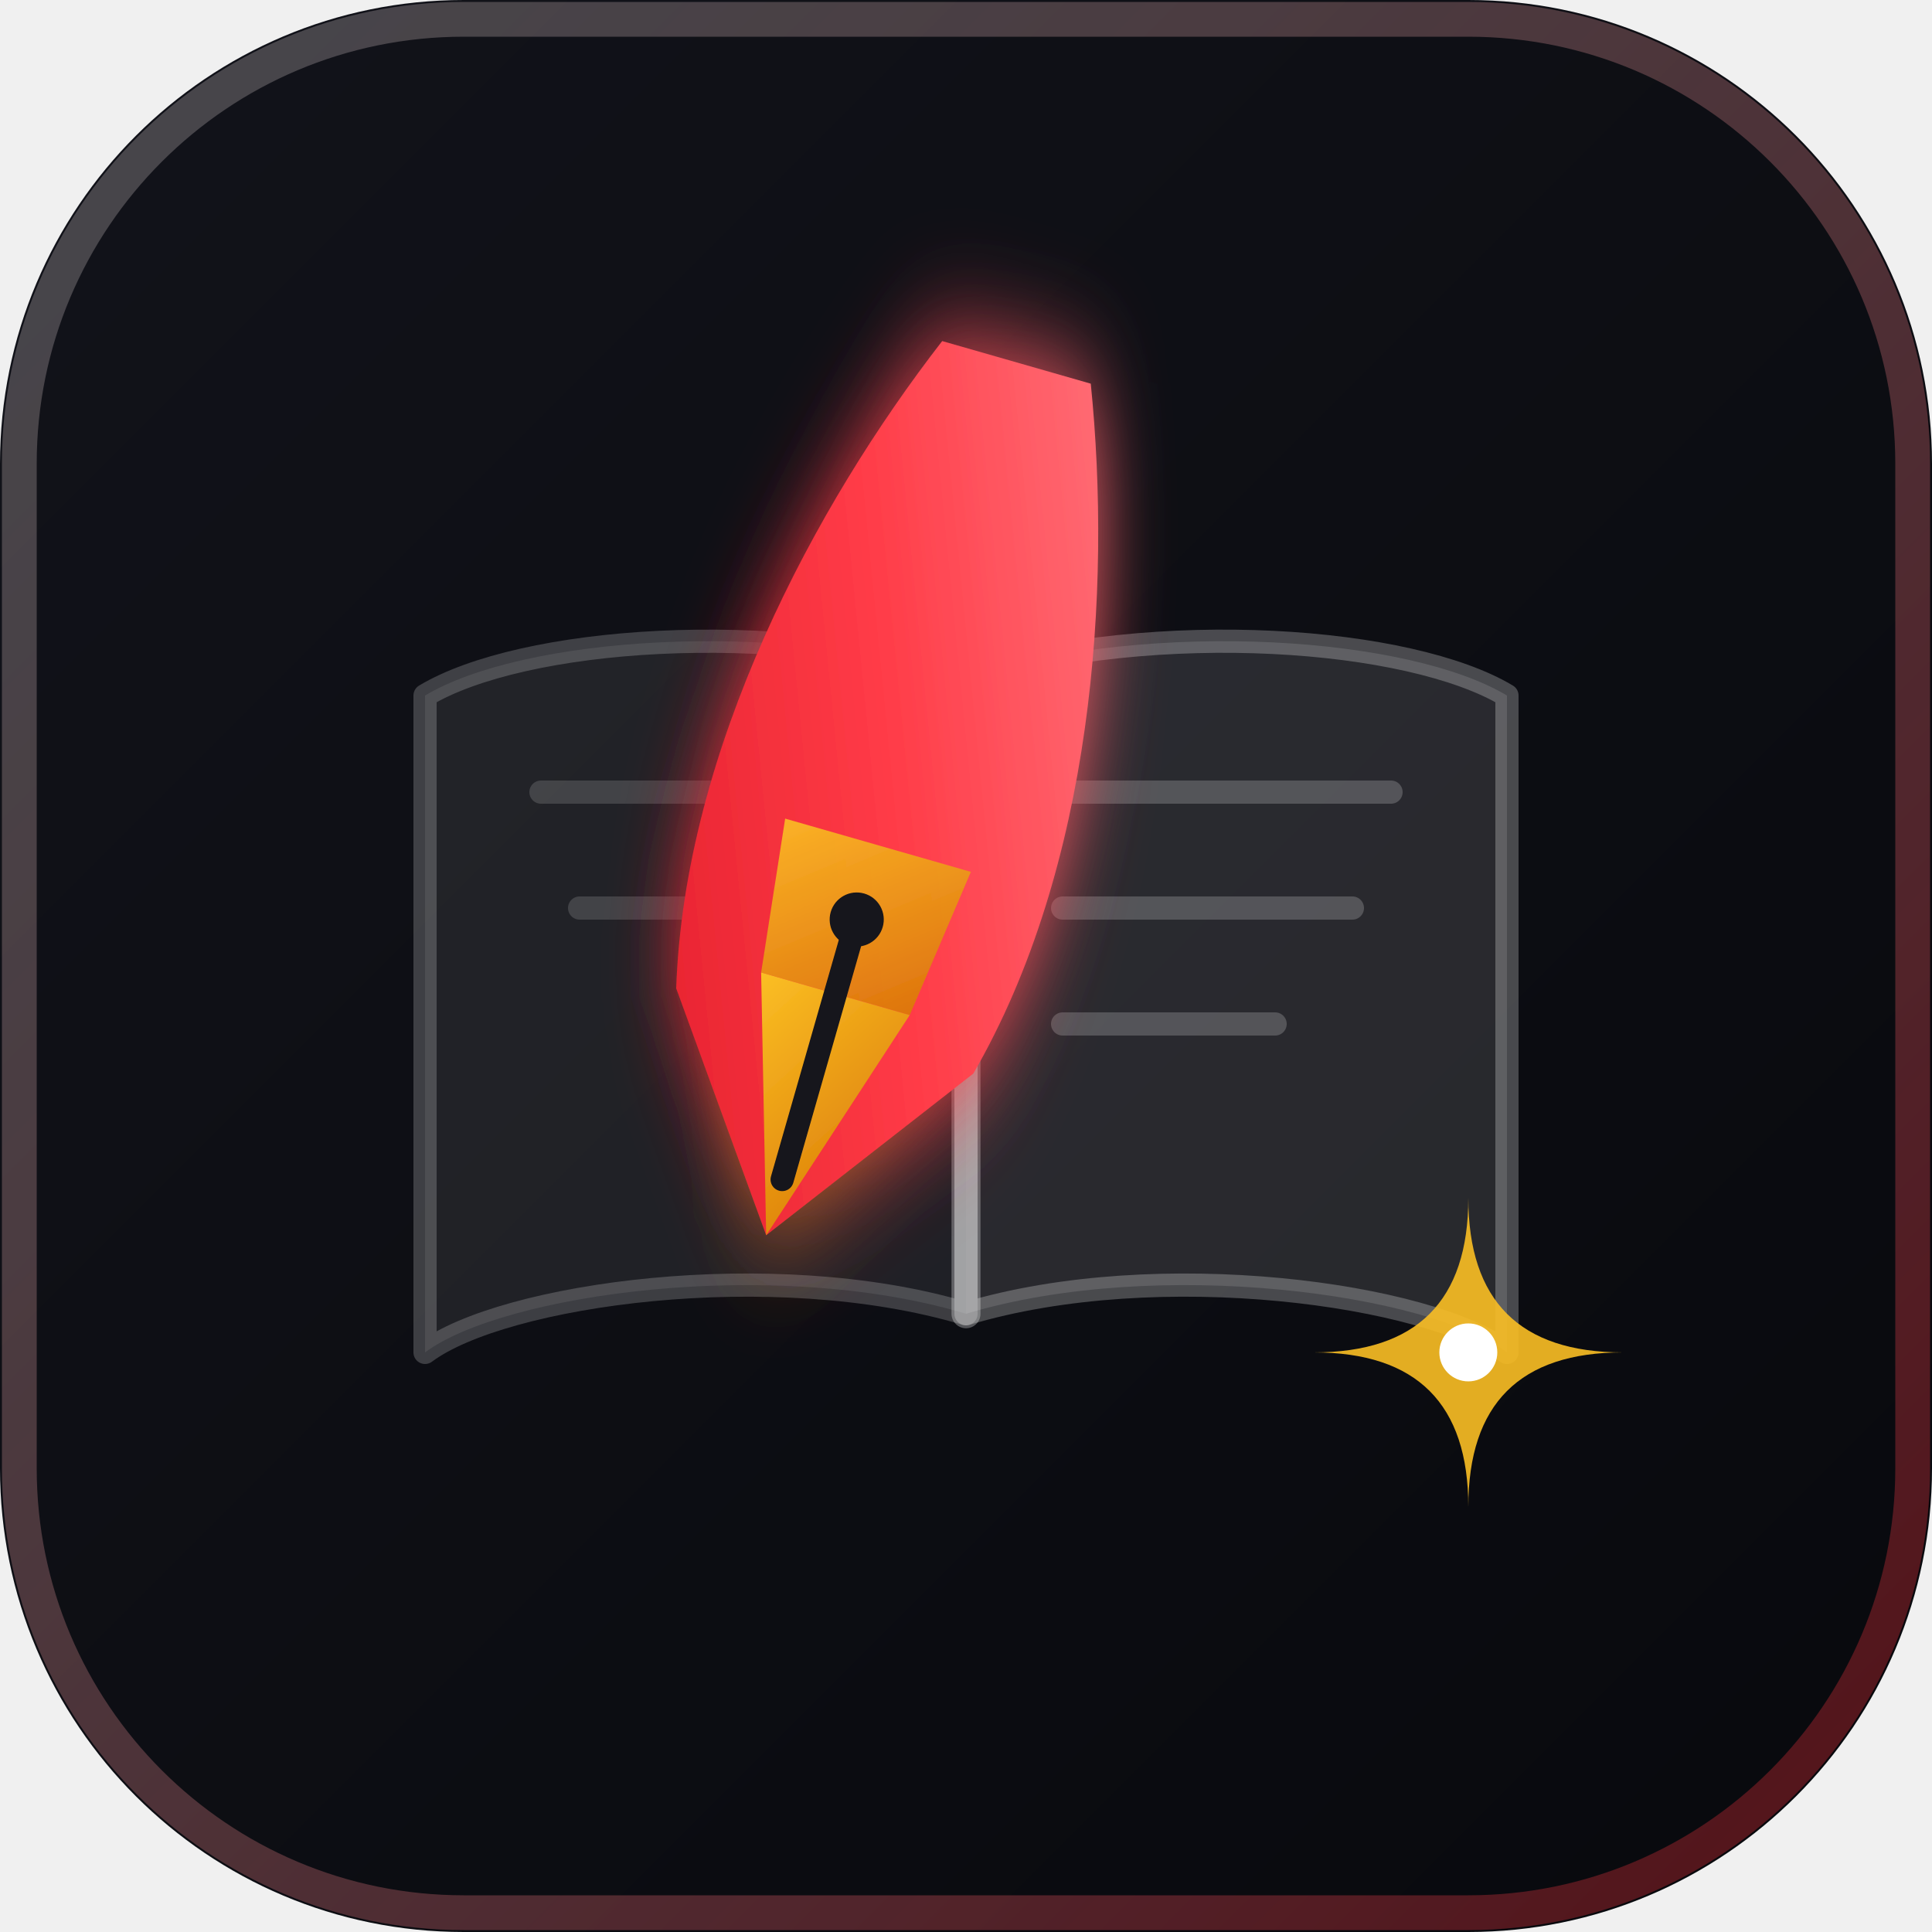
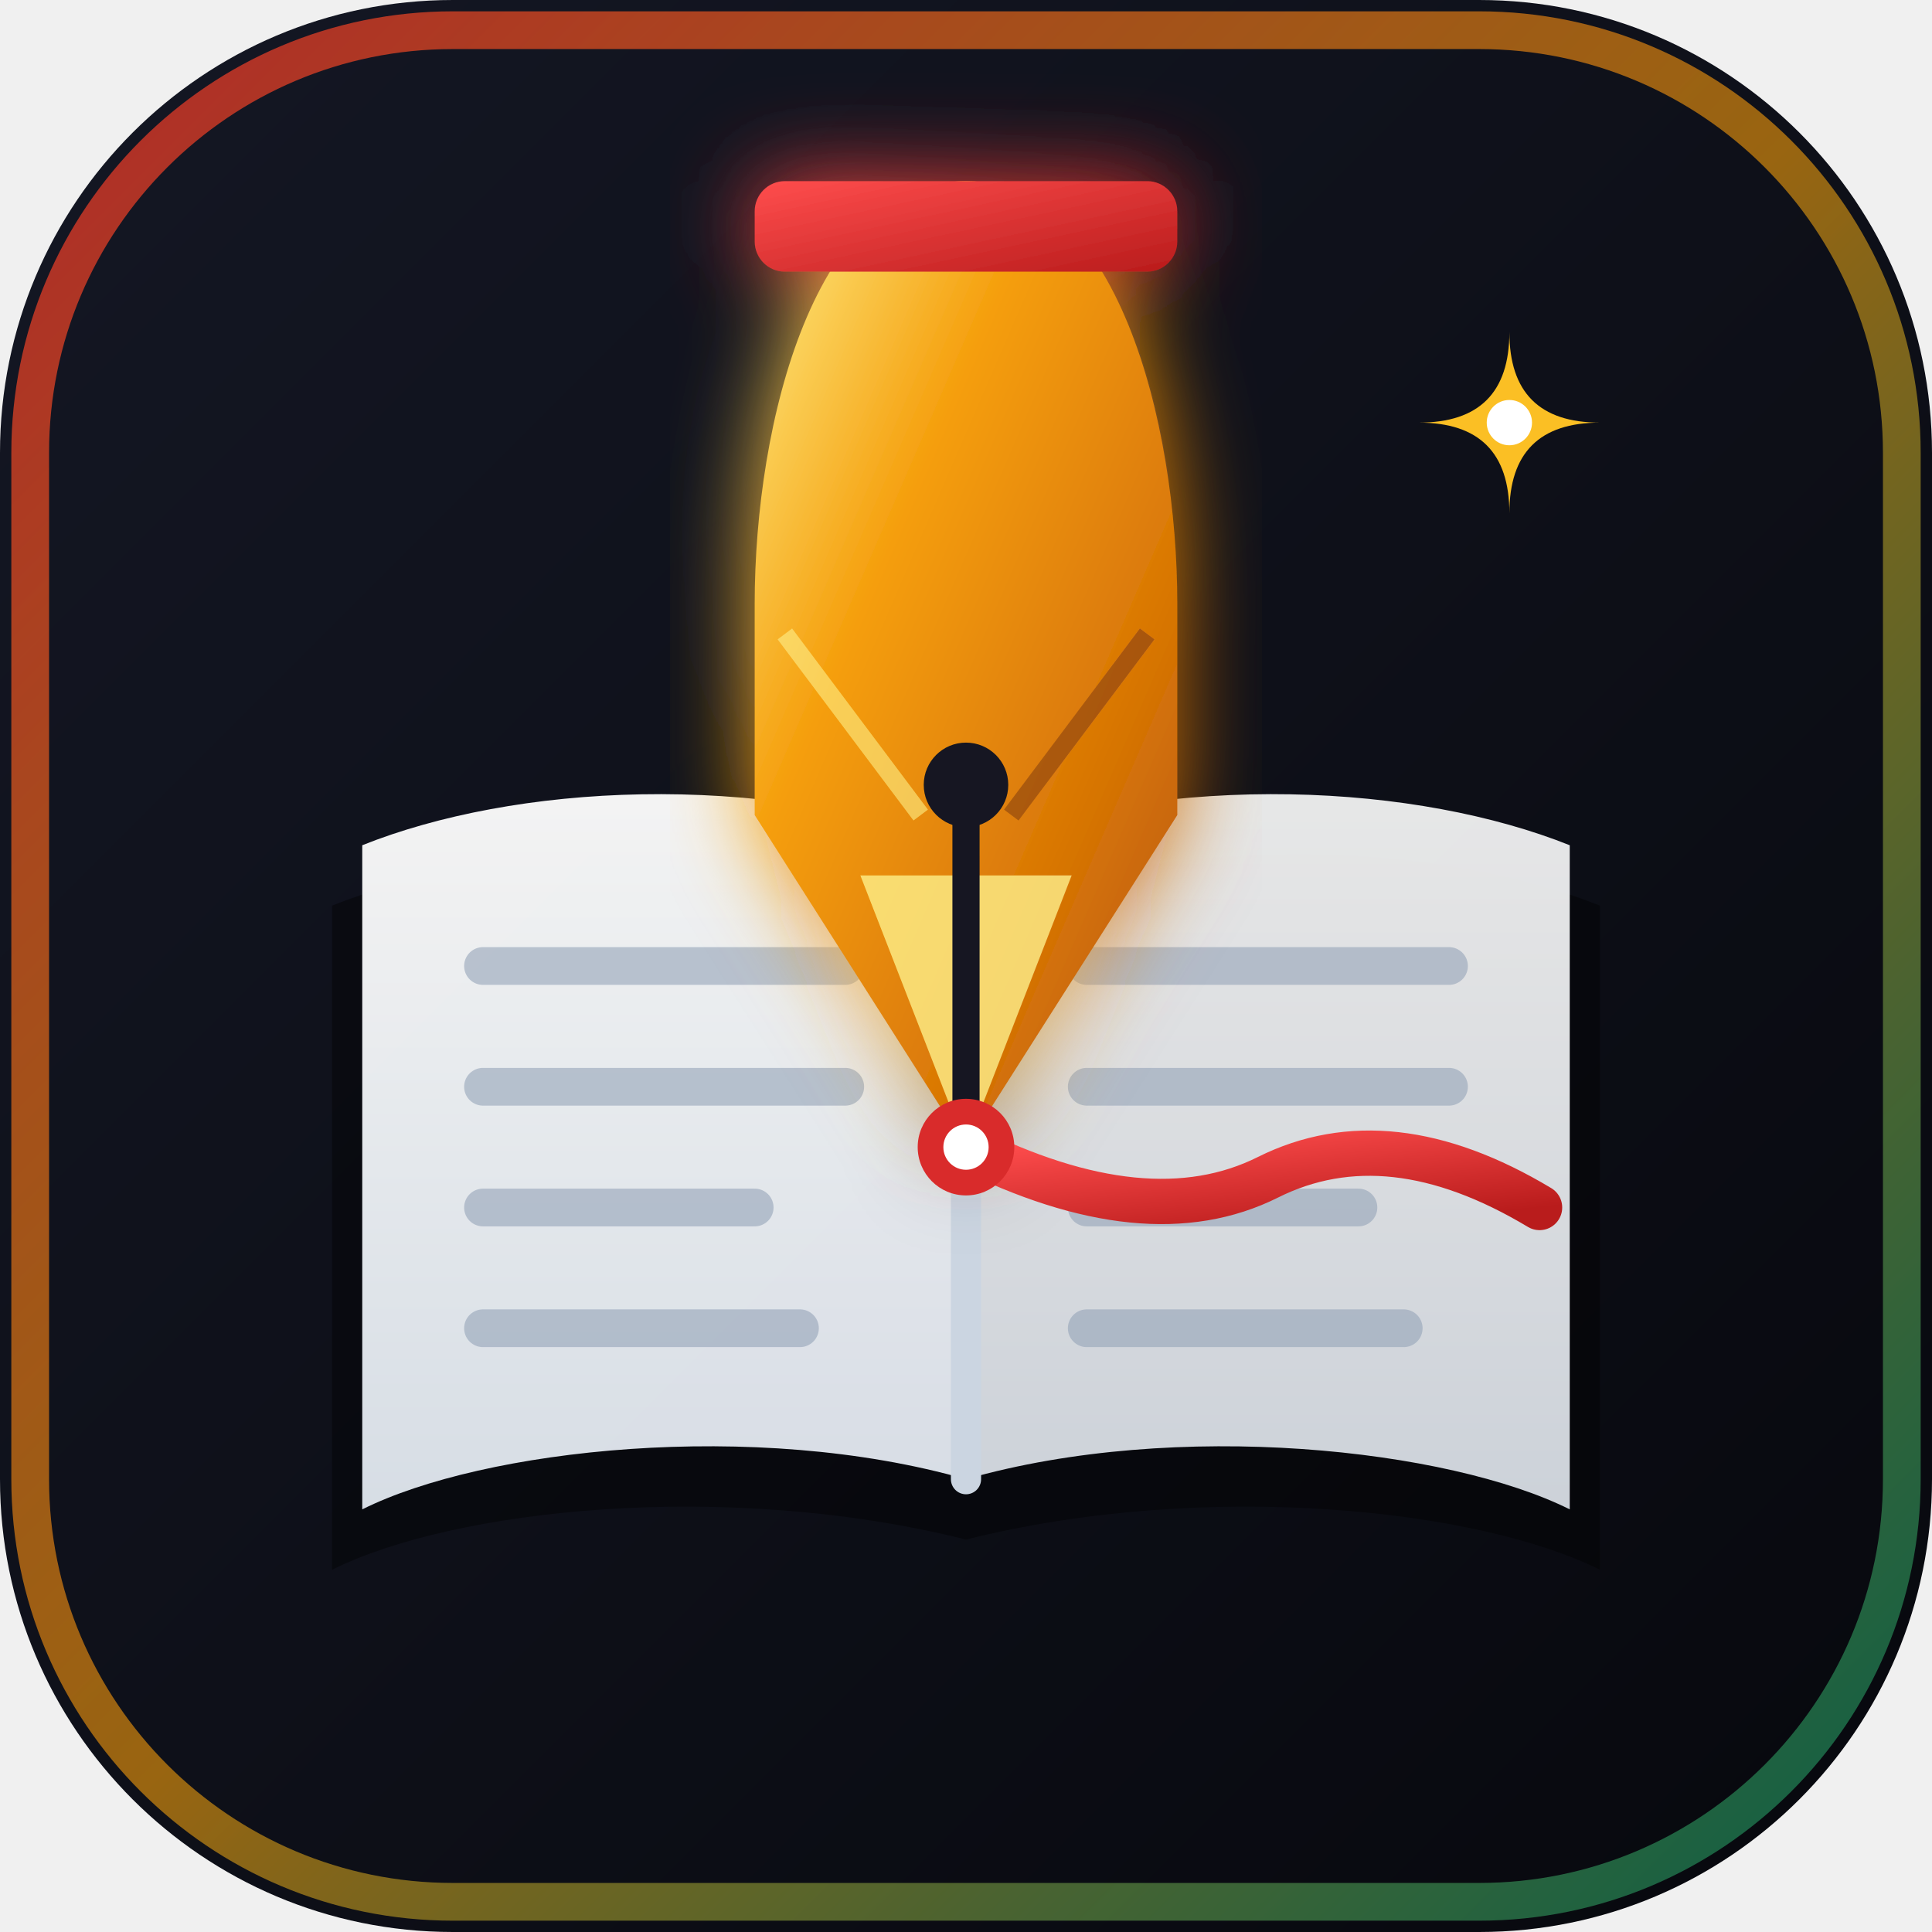
- <svg xmlns="http://www.w3.org/2000/svg" viewBox="0 0 100 100">
+ <svg xmlns="http://www.w3.org/2000/svg" viewBox="0 0 128 128" width="100%" height="100%">
  <defs>
-     <linearGradient id="bgGrad" x1="0%" y1="0%" x2="100%" y2="100%">
-       <stop offset="0%" stop-color="#12131a" />
-       <stop offset="100%" stop-color="#08090d" />
+     <linearGradient id="rsBgIcon" x1="0%" y1="0%" x2="100%" y2="100%">
+       <stop offset="0%" stop-color="#141724" />
+       <stop offset="50%" stop-color="#0e1019" />
+       <stop offset="100%" stop-color="#07080d" />
    </linearGradient>
-     <linearGradient id="quillGrad" x1="0%" y1="100%" x2="100%" y2="0%">
-       <stop offset="0%" stop-color="#e11d2a" />
-       <stop offset="50%" stop-color="#ff3b47" />
-       <stop offset="100%" stop-color="#ff7b83" />
+     <linearGradient id="rsBorderIcon" x1="0%" y1="0%" x2="100%" y2="100%">
+       <stop offset="0%" stop-color="#d92b2b" stop-opacity="0.8" />
+       <stop offset="50%" stop-color="#f59e0b" stop-opacity="0.6" />
+       <stop offset="100%" stop-color="#10b981" stop-opacity="0.5" />
    </linearGradient>
-     <linearGradient id="goldGrad" x1="0%" y1="0%" x2="100%" y2="100%">
-       <stop offset="0%" stop-color="#fbbf24" />
-       <stop offset="100%" stop-color="#d97706" />
+     <linearGradient id="goldNibIcon" x1="0%" y1="0%" x2="100%" y2="100%">
+       <stop offset="0%" stop-color="#fef08a" />
+       <stop offset="35%" stop-color="#f59e0b" />
+       <stop offset="70%" stop-color="#d97706" />
+       <stop offset="100%" stop-color="#b45309" />
    </linearGradient>
-     <linearGradient id="borderGrad" x1="0%" y1="0%" x2="100%" y2="100%">
-       <stop offset="0%" stop-color="#ffffff" stop-opacity="0.22" />
-       <stop offset="100%" stop-color="#e11d2a" stop-opacity="0.35" />
+     <linearGradient id="crimsonAccentIcon" x1="0%" y1="0%" x2="100%" y2="100%">
+       <stop offset="0%" stop-color="#ff4d4d" />
+       <stop offset="100%" stop-color="#b91c1c" />
    </linearGradient>
-     <filter id="glow" x="-20%" y="-20%" width="140%" height="140%">
-       <feGaussianBlur stdDeviation="2.5" result="blur" />
+     <linearGradient id="pageGradIcon" x1="0%" y1="0%" x2="0%" y2="100%">
+       <stop offset="0%" stop-color="#ffffff" />
+       <stop offset="100%" stop-color="#e2e8f0" />
+     </linearGradient>
+     <filter id="subtleGlowIcon" x="-20%" y="-20%" width="140%" height="140%">
+       <feGaussianBlur stdDeviation="3" result="blur" />
      <feComposite in="SourceGraphic" in2="blur" operator="over" />
    </filter>
  </defs>
-   <rect width="100" height="100" rx="24" fill="url(#bgGrad)" />
-   <rect x="1" y="1" width="98" height="98" rx="23" fill="none" stroke="url(#borderGrad)" stroke-width="1.8" />
-   <g transform="translate(18, 22)">
-     <path d="M 32 46 C 22 43 8 45 4 48 L 4 14 C 9 11 22 10 32 13 Z" fill="#ffffff" fill-opacity="0.08" stroke="#ffffff" stroke-opacity="0.2" stroke-width="1.2" stroke-linejoin="round" />
-     <path d="M 32 46 C 42 43 56 45 60 48 L 60 14 C 55 11 42 10 32 13 Z" fill="#ffffff" fill-opacity="0.12" stroke="#ffffff" stroke-opacity="0.25" stroke-width="1.2" stroke-linejoin="round" />
-     <line x1="32" y1="13" x2="32" y2="46" stroke="#ffffff" stroke-opacity="0.3" stroke-width="1.5" stroke-linecap="round" />
-     <line x1="37" y1="19" x2="54" y2="19" stroke="#ffffff" stroke-opacity="0.2" stroke-width="1.2" stroke-linecap="round" />
-     <line x1="37" y1="25" x2="52" y2="25" stroke="#ffffff" stroke-opacity="0.2" stroke-width="1.2" stroke-linecap="round" />
-     <line x1="37" y1="31" x2="48" y2="31" stroke="#ffffff" stroke-opacity="0.2" stroke-width="1.2" stroke-linecap="round" />
-     <line x1="10" y1="19" x2="27" y2="19" stroke="#ffffff" stroke-opacity="0.15" stroke-width="1.2" stroke-linecap="round" />
-     <line x1="12" y1="25" x2="27" y2="25" stroke="#ffffff" stroke-opacity="0.15" stroke-width="1.2" stroke-linecap="round" />
+   <rect width="128" height="128" rx="30" fill="url(#rsBgIcon)" />
+   <rect x="2" y="2" width="124" height="124" rx="28" fill="none" stroke="url(#rsBorderIcon)" stroke-width="2.5" />
+   <g transform="translate(18, 38)">
+     <path d="M 46 64 C 30 60 12 62 4 66 L 4 22 C 14 18 30 17 46 22 C 62 17 78 18 88 22 L 88 66 C 80 62 62 60 46 64 Z" fill="#000000" fill-opacity="0.4" />
+     <path d="M 46 60 C 32 56 14 58 6 62 L 6 18 C 16 14 32 13 46 18 Z" fill="url(#pageGradIcon)" fill-opacity="0.95" />
+     <line x1="14" y1="26" x2="38" y2="26" stroke="#94a3b8" stroke-width="2.5" stroke-linecap="round" opacity="0.6" />
+     <line x1="14" y1="34" x2="38" y2="34" stroke="#94a3b8" stroke-width="2.5" stroke-linecap="round" opacity="0.6" />
+     <line x1="14" y1="42" x2="32" y2="42" stroke="#94a3b8" stroke-width="2.5" stroke-linecap="round" opacity="0.6" />
+     <line x1="14" y1="50" x2="35" y2="50" stroke="#94a3b8" stroke-width="2.5" stroke-linecap="round" opacity="0.6" />
+     <path d="M 46 60 C 60 56 78 58 86 62 L 86 18 C 76 14 60 13 46 18 Z" fill="url(#pageGradIcon)" fill-opacity="0.9" />
+     <line x1="54" y1="26" x2="78" y2="26" stroke="#94a3b8" stroke-width="2.5" stroke-linecap="round" opacity="0.6" />
+     <line x1="54" y1="34" x2="78" y2="34" stroke="#94a3b8" stroke-width="2.5" stroke-linecap="round" opacity="0.6" />
+     <line x1="54" y1="42" x2="72" y2="42" stroke="#94a3b8" stroke-width="2.5" stroke-linecap="round" opacity="0.6" />
+     <line x1="54" y1="50" x2="75" y2="50" stroke="#94a3b8" stroke-width="2.5" stroke-linecap="round" opacity="0.6" />
+     <line x1="46" y1="18" x2="46" y2="60" stroke="#cbd5e1" stroke-width="2" stroke-linecap="round" />
  </g>
-   <g transform="translate(43, 16) rotate(16)" filter="url(#glow)">
-     <path d="M 14 0 C 18 10 21 24 18 36 L 10 47 L 2 36 C -1 24 2 10 6 0 Z" fill="url(#quillGrad)" />
-     <path d="M 5 26 L 15 26 L 14 34 L 6 34 Z" fill="url(#goldGrad)" opacity="0.9" />
-     <path d="M 6 34 L 14 34 L 10 47 Z" fill="url(#goldGrad)" />
-     <line x1="10" y1="31" x2="10" y2="44" stroke="#12131a" stroke-width="1.2" stroke-linecap="round" />
-     <circle cx="10" cy="30" r="1.4" fill="#12131a" />
+   <g transform="translate(64, 46) rotate(0)" filter="url(#subtleGlowIcon)">
+     <path d="M 0 -34 C 10 -34 14 -18 14 -6 L 14 8 L 0 30 L -14 8 L -14 -6 C -14 -18 -10 -34 0 -34 Z" fill="url(#goldNibIcon)" />
+     <rect x="-14" y="-34" width="28" height="6" rx="2" fill="url(#crimsonAccentIcon)" />
+     <path d="M 0 30 L 7 12 L -7 12 Z" fill="#fef08a" opacity="0.8" />
+     <circle cx="0" cy="6" r="2.8" fill="#141724" />
+     <line x1="0" y1="6" x2="0" y2="30" stroke="#141724" stroke-width="1.8" stroke-linecap="round" />
+     <line x1="-12" y1="-4" x2="-3" y2="8" stroke="#fef08a" stroke-width="1.2" opacity="0.6" />
+     <line x1="12" y1="-4" x2="3" y2="8" stroke="#78350f" stroke-width="1.2" opacity="0.5" />
  </g>
-   <g transform="translate(68, 62)">
-     <path d="M 8 0 Q 8 8 16 8 Q 8 8 8 16 Q 8 8 0 8 Q 8 8 8 0 Z" fill="#fbbf24" opacity="0.9" />
-     <circle cx="8" cy="8" r="1.5" fill="#ffffff" />
+   <g transform="translate(64, 82)">
+     <path d="M 0 -6 Q 12 0 20 -4 Q 28 -8 38 -2" fill="none" stroke="url(#crimsonAccentIcon)" stroke-width="3" stroke-linecap="round" />
+     <circle cx="0" cy="-6" r="3.2" fill="#d92b2b" />
+     <circle cx="0" cy="-6" r="1.5" fill="#ffffff" />
+   </g>
+   <g transform="translate(94, 22)">
+     <path d="M 6 0 Q 6 6 12 6 Q 6 6 6 12 Q 6 6 0 6 Q 6 6 6 0 Z" fill="#fbbf24" />
+     <circle cx="6" cy="6" r="1.5" fill="#ffffff" />
  </g>
</svg>
